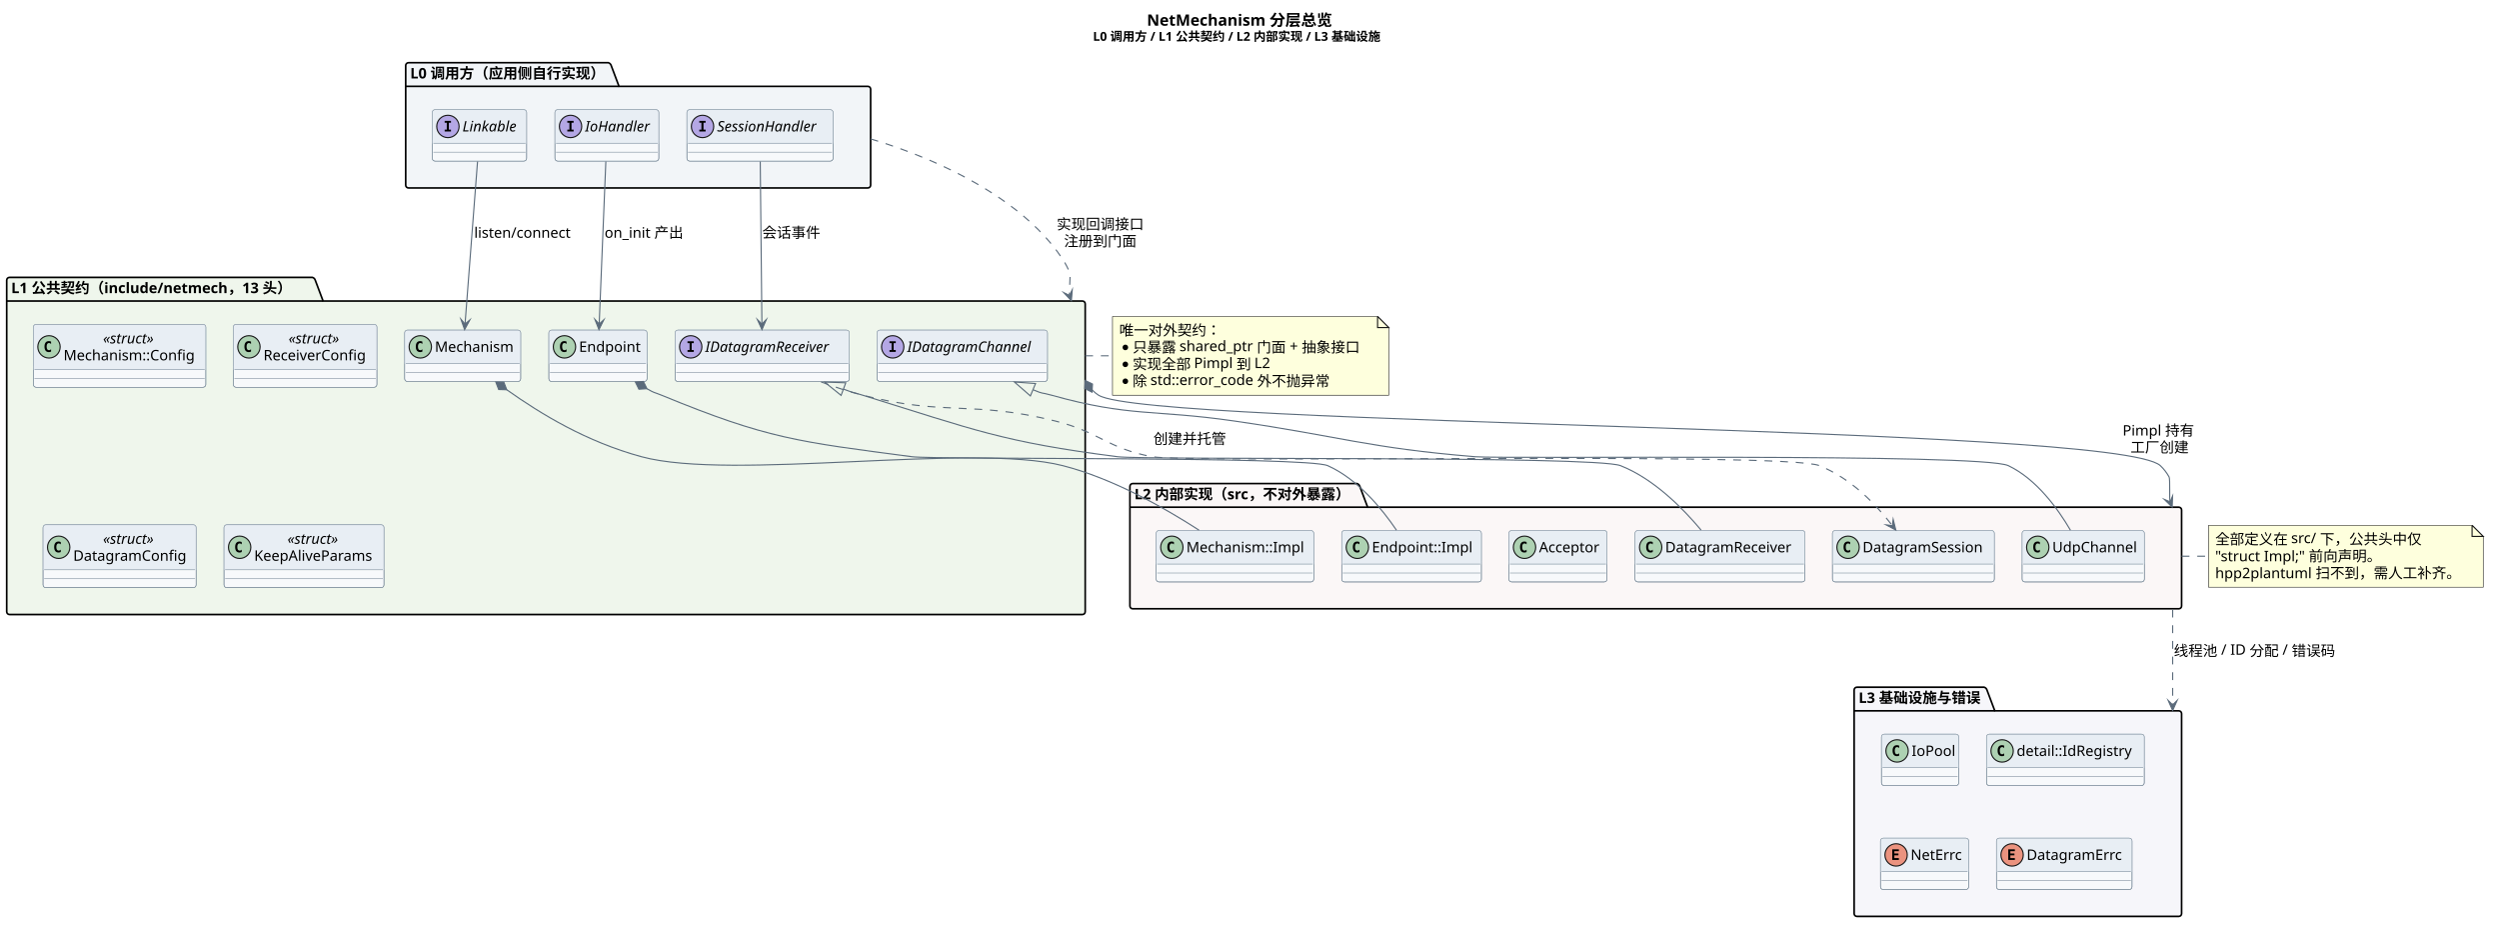
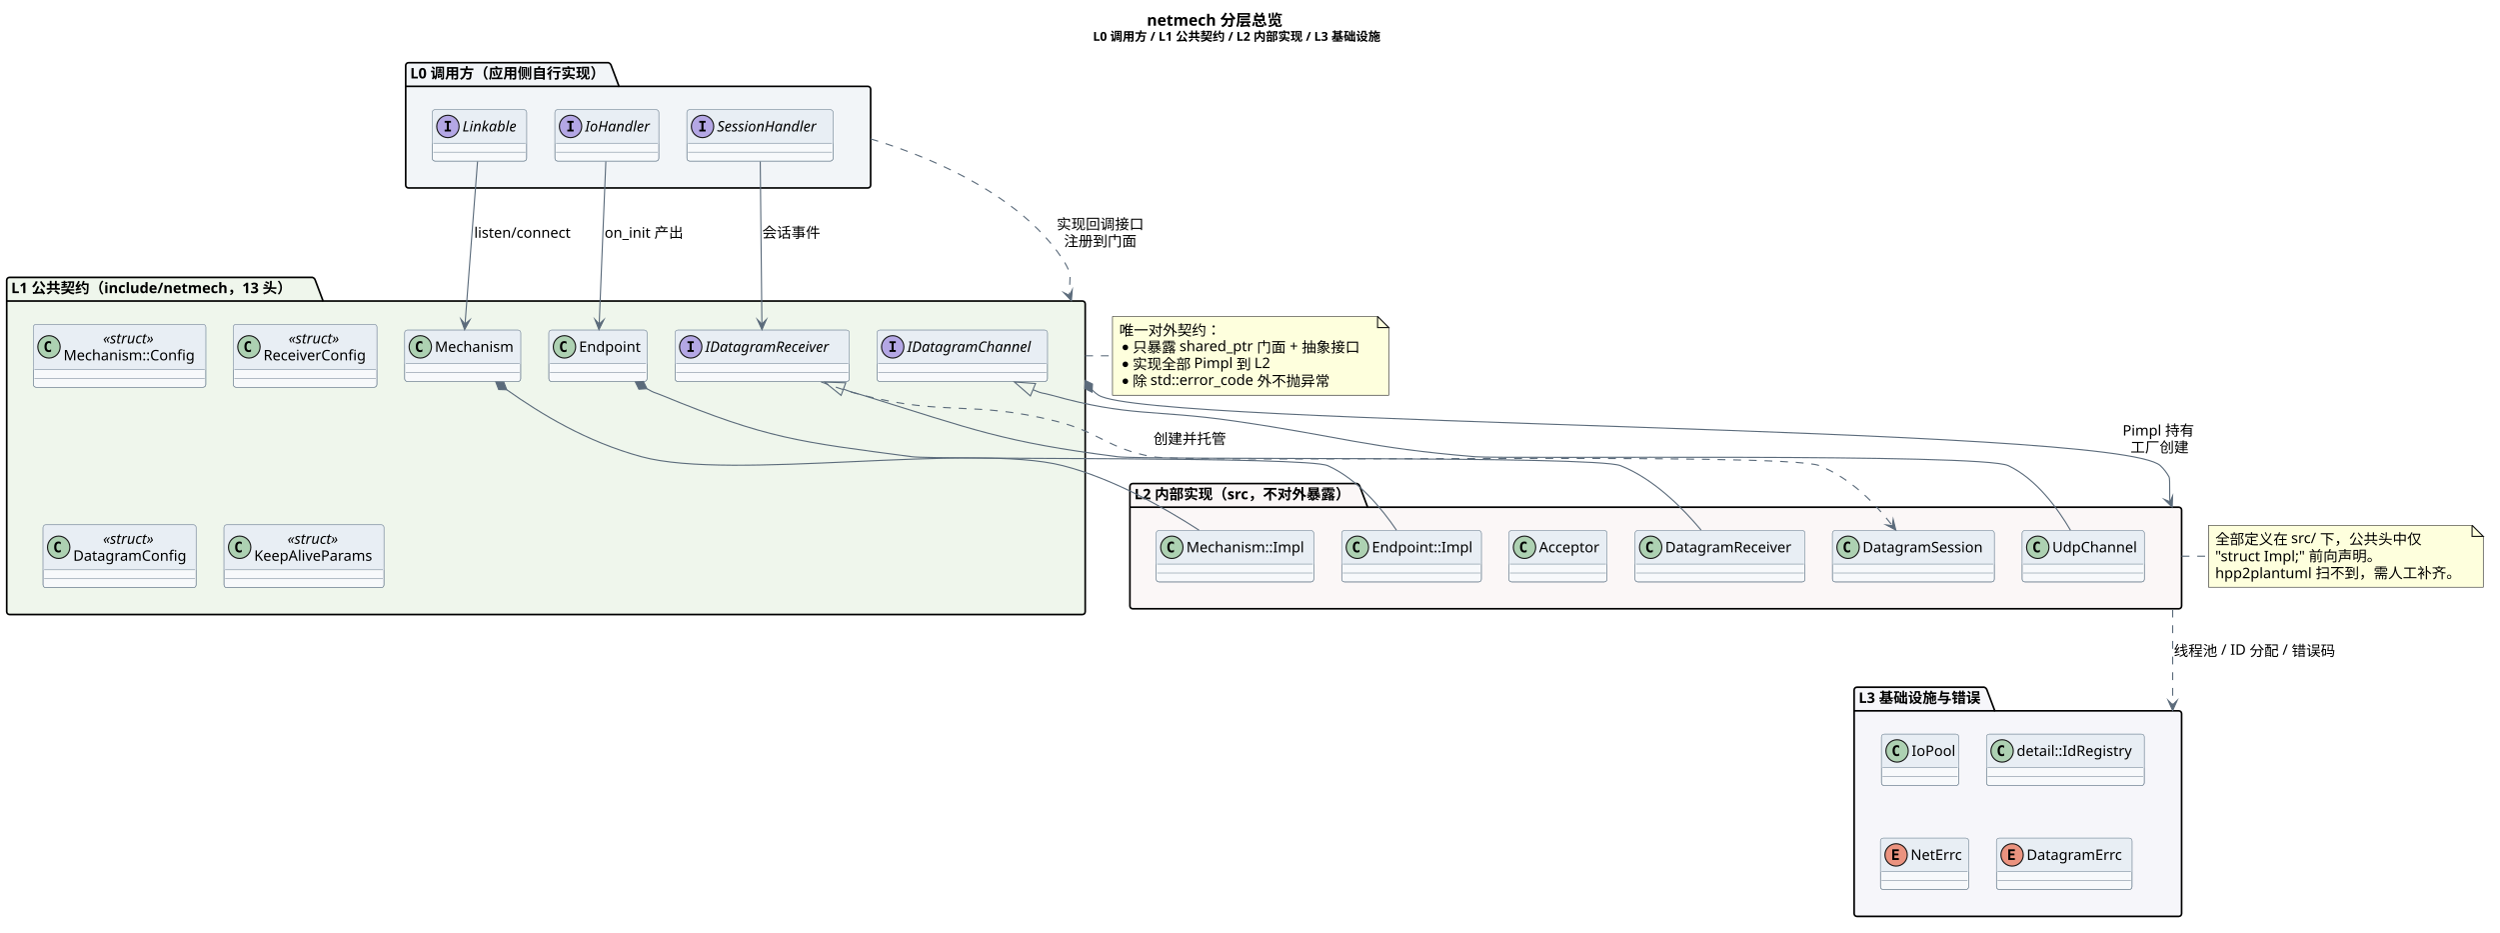
<svg xmlns="http://www.w3.org/2000/svg" version="1.1" data-diagram-type="CLASS" style="width:2236px;height:834px;background:#FFFFFF;" width="2236px" height="834px" viewBox="0 0 2236 834" zoomAndPan="magnify" preserveAspectRatio="none" contentStyleType="text/css">
  <defs />
  <g font-family="sans-serif" lengthAdjust="spacing">
    <g class="title" data-source-line="16">
-       <text x="1026.157" y="22.995" fill="#000" font-size="14" textLength="177.604" font-weight="700" font-family="'Microsoft YaHei'">NetMechanism 分层总览</text>
+       <text x="1026.157" y="22.995" fill="#000" font-size="14" textLength="177.604" font-weight="700" font-family="'Microsoft YaHei'">netmech 分层总览</text>
      <text x="977.959" y="36.507" fill="#000" font-size="11" textLength="274" font-weight="700" font-family="'Microsoft YaHei'">L0 调用方 / L1 公共契约 / L2 内部实现 / L3 基础设施</text>
    </g>
    <g class="cluster" data-qualified-name="L0" id="ent0001" data-source-line="18">
      <path d="M365.5,56.102 L544.355,56.102 A3.75,3.75 0 0 1 546.855,58.602 L553.855,77.234 L776.5,77.234 A2.5,2.5 0 0 1 779,79.734 L779,165.602 A2.5,2.5 0 0 1 776.5,168.102 L365.5,168.102 A2.5,2.5 0 0 1 363,165.602 L363,58.602 A2.5,2.5 0 0 1 365.5,56.102" style="stroke:#000;stroke-width:1.5;" fill="#F2F5F8" />
      <line x1="363" y1="77.234" x2="553.855" y2="77.234" style="stroke:#000;stroke-width:1.5;" />
      <text x="367" y="70.168" fill="#000" font-size="13" textLength="177.855" font-weight="700" font-family="'Microsoft YaHei'">L0 调用方（应用侧自行实现）</text>
    </g>
    <g class="cluster" data-qualified-name="L1" id="ent0005" data-source-line="24">
      <path d="M8.5,248.102 L279.58,248.102 A3.75,3.75 0 0 1 282.08,250.602 L289.08,269.234 L968.5,269.234 A2.5,2.5 0 0 1 971,271.734 L971,547.132 A2.5,2.5 0 0 1 968.5,549.632 L8.5,549.632 A2.5,2.5 0 0 1 6,547.132 L6,250.602 A2.5,2.5 0 0 1 8.5,248.102" style="stroke:#000;stroke-width:1.5;" fill="#EFF6EC" />
      <line x1="6" y1="269.234" x2="289.08" y2="269.234" style="stroke:#000;stroke-width:1.5;" />
      <text x="10" y="262.168" fill="#000" font-size="13" textLength="270.08" font-weight="700" font-family="'Microsoft YaHei'">L1 公共契约（include/netmech，13 头）</text>
    </g>
    <g class="cluster" data-qualified-name="L2" id="ent0014" data-source-line="35">
      <path d="M1013.5,432.502 L1214.21,432.502 A3.75,3.75 0 0 1 1216.71,435.002 L1223.71,453.634 L1949.5,453.634 A2.5,2.5 0 0 1 1952,456.134 L1952,542.002 A2.5,2.5 0 0 1 1949.5,544.502 L1013.5,544.502 A2.5,2.5 0 0 1 1011,542.002 L1011,435.002 A2.5,2.5 0 0 1 1013.5,432.502" style="stroke:#000;stroke-width:1.5;" fill="#FBF7F7" />
      <line x1="1011" y1="453.634" x2="1223.71" y2="453.634" style="stroke:#000;stroke-width:1.5;" />
      <text x="1015" y="446.568" fill="#000" font-size="13" textLength="199.71" font-weight="700" font-family="'Microsoft YaHei'">L2 内部实现（src，不对外暴露）</text>
    </g>
    <g class="cluster" data-qualified-name="L3" id="ent0021" data-source-line="44">
      <path d="M1661.5,614.632 L1775.355,614.632 A3.75,3.75 0 0 1 1777.855,617.132 L1784.855,635.764 L1949.5,635.764 A2.5,2.5 0 0 1 1952,638.264 L1952,817.132 A2.5,2.5 0 0 1 1949.5,819.632 L1661.5,819.632 A2.5,2.5 0 0 1 1659,817.132 L1659,617.132 A2.5,2.5 0 0 1 1661.5,614.632" style="stroke:#000;stroke-width:1.5;" fill="#F6F6FA" />
      <line x1="1659" y1="635.764" x2="1784.855" y2="635.764" style="stroke:#000;stroke-width:1.5;" />
      <text x="1663" y="628.698" fill="#000" font-size="13" textLength="112.855" font-weight="700" font-family="'Microsoft YaHei'">L3 基础设施与错误</text>
    </g>
    <g class="entity" data-qualified-name="L0.Linkable" id="ent0002" data-source-line="19">
      <rect x="386.77" y="98.102" width="84.45" height="46" fill="#F7F9FB" style="stroke:#7A8B9A;stroke-width:0.5;" rx="2.5" ry="2.5" />
      <rect x="386.77" y="98.102" width="84.45" height="30" fill="#E8EEF4" style="stroke:#E8EEF4;stroke-width:0.5;" rx="2.5" ry="2.5" />
      <rect x="386.77" y="125.602" width="84.45" height="2.5" fill="#E8EEF4" style="stroke:#E8EEF4;stroke-width:0.5;" />
      <rect x="386.77" y="98.102" width="84.45" height="46" fill="none" style="stroke:#7A8B9A;stroke-width:0.5;" rx="2.5" ry="2.5" />
      <ellipse cx="400.77" cy="113.102" rx="10" ry="10" fill="#B4A7E5" style="stroke:#181818;stroke-width:1;" />
      <path d="M397.864,109.773 L397.864,108.117 L403.504,108.117 L403.504,109.773 L401.614,109.773 L401.614,115.945 L403.504,115.945 L403.504,117.602 L397.864,117.602 L397.864,115.945 L399.754,115.945 L399.754,109.773 L397.864,109.773 Z " fill="#000" />
      <text x="413.77" y="117.602" fill="#000" font-size="13" textLength="54.45" font-style="italic" font-family="'Microsoft YaHei'">Linkable</text>
      <line x1="387.77" y1="128.102" x2="470.22" y2="128.102" style="stroke:#7A8B9A;stroke-width:0.5;" />
      <line x1="387.77" y1="136.102" x2="470.22" y2="136.102" style="stroke:#7A8B9A;stroke-width:0.5;" />
    </g>
    <g class="entity" data-qualified-name="L0.IoHandler" id="ent0003" data-source-line="20">
      <rect x="496.51" y="98.102" width="92.975" height="46" fill="#F7F9FB" style="stroke:#7A8B9A;stroke-width:0.5;" rx="2.5" ry="2.5" />
      <rect x="496.51" y="98.102" width="92.975" height="30" fill="#E8EEF4" style="stroke:#E8EEF4;stroke-width:0.5;" rx="2.5" ry="2.5" />
      <rect x="496.51" y="125.602" width="92.975" height="2.5" fill="#E8EEF4" style="stroke:#E8EEF4;stroke-width:0.5;" />
      <rect x="496.51" y="98.102" width="92.975" height="46" fill="none" style="stroke:#7A8B9A;stroke-width:0.5;" rx="2.5" ry="2.5" />
      <ellipse cx="510.51" cy="113.102" rx="10" ry="10" fill="#B4A7E5" style="stroke:#181818;stroke-width:1;" />
      <path d="M507.604,109.773 L507.604,108.117 L513.244,108.117 L513.244,109.773 L511.354,109.773 L511.354,115.945 L513.244,115.945 L513.244,117.602 L507.604,117.602 L507.604,115.945 L509.494,115.945 L509.494,109.773 L507.604,109.773 Z " fill="#000" />
      <text x="523.51" y="117.602" fill="#000" font-size="13" textLength="62.975" font-style="italic" font-family="'Microsoft YaHei'">IoHandler</text>
      <line x1="497.51" y1="128.102" x2="588.485" y2="128.102" style="stroke:#7A8B9A;stroke-width:0.5;" />
      <line x1="497.51" y1="136.102" x2="588.485" y2="136.102" style="stroke:#7A8B9A;stroke-width:0.5;" />
    </g>
    <g class="entity" data-qualified-name="L0.SessionHandler" id="ent0004" data-source-line="21">
      <rect x="614.61" y="98.102" width="130.788" height="46" fill="#F7F9FB" style="stroke:#7A8B9A;stroke-width:0.5;" rx="2.5" ry="2.5" />
      <rect x="614.61" y="98.102" width="130.788" height="30" fill="#E8EEF4" style="stroke:#E8EEF4;stroke-width:0.5;" rx="2.5" ry="2.5" />
      <rect x="614.61" y="125.602" width="130.788" height="2.5" fill="#E8EEF4" style="stroke:#E8EEF4;stroke-width:0.5;" />
      <rect x="614.61" y="98.102" width="130.788" height="46" fill="none" style="stroke:#7A8B9A;stroke-width:0.5;" rx="2.5" ry="2.5" />
      <ellipse cx="628.61" cy="113.102" rx="10" ry="10" fill="#B4A7E5" style="stroke:#181818;stroke-width:1;" />
      <path d="M625.704,109.773 L625.704,108.117 L631.344,108.117 L631.344,109.773 L629.454,109.773 L629.454,115.945 L631.344,115.945 L631.344,117.602 L625.704,117.602 L625.704,115.945 L627.594,115.945 L627.594,109.773 L625.704,109.773 Z " fill="#000" />
      <text x="641.61" y="117.602" fill="#000" font-size="13" textLength="100.788" font-style="italic" font-family="'Microsoft YaHei'">SessionHandler</text>
      <line x1="615.61" y1="128.102" x2="744.398" y2="128.102" style="stroke:#7A8B9A;stroke-width:0.5;" />
      <line x1="615.61" y1="136.102" x2="744.398" y2="136.102" style="stroke:#7A8B9A;stroke-width:0.5;" />
    </g>
    <g class="entity" data-qualified-name="L1.Mechanism" id="ent0006" data-source-line="25">
      <rect x="362.07" y="295.232" width="103.855" height="46" fill="#F7F9FB" style="stroke:#7A8B9A;stroke-width:0.5;" rx="2.5" ry="2.5" />
      <rect x="362.07" y="295.232" width="103.855" height="30" fill="#E8EEF4" style="stroke:#E8EEF4;stroke-width:0.5;" rx="2.5" ry="2.5" />
      <rect x="362.07" y="322.732" width="103.855" height="2.5" fill="#E8EEF4" style="stroke:#E8EEF4;stroke-width:0.5;" />
      <rect x="362.07" y="295.232" width="103.855" height="46" fill="none" style="stroke:#7A8B9A;stroke-width:0.5;" rx="2.5" ry="2.5" />
      <ellipse cx="376.07" cy="310.232" rx="10" ry="10" fill="#ADD1B2" style="stroke:#181818;stroke-width:1;" />
      <path d="M377.929,314.466 Q377.492,314.685 376.992,314.794 Q376.508,314.919 375.976,314.919 Q374.054,314.919 373.039,313.653 Q372.039,312.388 372.039,309.997 Q372.039,307.607 373.039,306.341 Q374.054,305.075 375.976,305.075 Q376.508,305.075 377.008,305.2 Q377.508,305.31 377.929,305.544 L377.929,307.622 Q377.445,307.185 376.992,306.982 Q376.539,306.763 376.054,306.763 Q375.039,306.763 374.508,307.591 Q373.976,308.403 373.976,309.997 Q373.976,311.607 374.508,312.419 Q375.039,313.232 376.054,313.232 Q376.539,313.232 376.992,313.028 Q377.445,312.825 377.929,312.372 L377.929,314.466 Z " fill="#000" />
      <text x="389.07" y="314.732" fill="#000" font-size="13" textLength="73.855" font-family="'Microsoft YaHei'">Mechanism</text>
      <line x1="363.07" y1="325.232" x2="464.925" y2="325.232" style="stroke:#7A8B9A;stroke-width:0.5;" />
      <line x1="363.07" y1="333.232" x2="464.925" y2="333.232" style="stroke:#7A8B9A;stroke-width:0.5;" />
    </g>
    <g class="entity" data-qualified-name="L1.Endpoint" id="ent0007" data-source-line="26">
      <rect x="491.07" y="295.232" width="87.859" height="46" fill="#F7F9FB" style="stroke:#7A8B9A;stroke-width:0.5;" rx="2.5" ry="2.5" />
      <rect x="491.07" y="295.232" width="87.859" height="30" fill="#E8EEF4" style="stroke:#E8EEF4;stroke-width:0.5;" rx="2.5" ry="2.5" />
      <rect x="491.07" y="322.732" width="87.859" height="2.5" fill="#E8EEF4" style="stroke:#E8EEF4;stroke-width:0.5;" />
      <rect x="491.07" y="295.232" width="87.859" height="46" fill="none" style="stroke:#7A8B9A;stroke-width:0.5;" rx="2.5" ry="2.5" />
      <ellipse cx="505.07" cy="310.232" rx="10" ry="10" fill="#ADD1B2" style="stroke:#181818;stroke-width:1;" />
      <path d="M506.929,314.466 Q506.492,314.685 505.992,314.794 Q505.508,314.919 504.976,314.919 Q503.054,314.919 502.039,313.653 Q501.039,312.388 501.039,309.997 Q501.039,307.607 502.039,306.341 Q503.054,305.075 504.976,305.075 Q505.508,305.075 506.008,305.2 Q506.508,305.31 506.929,305.544 L506.929,307.622 Q506.445,307.185 505.992,306.982 Q505.539,306.763 505.054,306.763 Q504.039,306.763 503.508,307.591 Q502.976,308.403 502.976,309.997 Q502.976,311.607 503.508,312.419 Q504.039,313.232 505.054,313.232 Q505.539,313.232 505.992,313.028 Q506.445,312.825 506.929,312.372 L506.929,314.466 Z " fill="#000" />
      <text x="518.07" y="314.732" fill="#000" font-size="13" textLength="57.859" font-family="'Microsoft YaHei'">Endpoint</text>
      <line x1="492.07" y1="325.232" x2="577.929" y2="325.232" style="stroke:#7A8B9A;stroke-width:0.5;" />
      <line x1="492.07" y1="333.232" x2="577.929" y2="333.232" style="stroke:#7A8B9A;stroke-width:0.5;" />
    </g>
    <g class="entity" data-qualified-name="L1.IDatagramChannel" id="ent0008" data-source-line="27">
      <rect x="784.76" y="295.232" width="152.472" height="46" fill="#F7F9FB" style="stroke:#7A8B9A;stroke-width:0.5;" rx="2.5" ry="2.5" />
      <rect x="784.76" y="295.232" width="152.472" height="30" fill="#E8EEF4" style="stroke:#E8EEF4;stroke-width:0.5;" rx="2.5" ry="2.5" />
      <rect x="784.76" y="322.732" width="152.472" height="2.5" fill="#E8EEF4" style="stroke:#E8EEF4;stroke-width:0.5;" />
      <rect x="784.76" y="295.232" width="152.472" height="46" fill="none" style="stroke:#7A8B9A;stroke-width:0.5;" rx="2.5" ry="2.5" />
      <ellipse cx="798.76" cy="310.232" rx="10" ry="10" fill="#B4A7E5" style="stroke:#181818;stroke-width:1;" />
      <path d="M795.854,306.903 L795.854,305.247 L801.494,305.247 L801.494,306.903 L799.604,306.903 L799.604,313.075 L801.494,313.075 L801.494,314.732 L795.854,314.732 L795.854,313.075 L797.744,313.075 L797.744,306.903 L795.854,306.903 Z " fill="#000" />
      <text x="811.76" y="314.732" fill="#000" font-size="13" textLength="122.472" font-style="italic" font-family="'Microsoft YaHei'">IDatagramChannel</text>
      <line x1="785.76" y1="325.232" x2="936.232" y2="325.232" style="stroke:#7A8B9A;stroke-width:0.5;" />
      <line x1="785.76" y1="333.232" x2="936.232" y2="333.232" style="stroke:#7A8B9A;stroke-width:0.5;" />
    </g>
    <g class="entity" data-qualified-name="L1.IDatagramReceiver" id="ent0009" data-source-line="28">
      <rect x="604.04" y="295.232" width="155.925" height="46" fill="#F7F9FB" style="stroke:#7A8B9A;stroke-width:0.5;" rx="2.5" ry="2.5" />
      <rect x="604.04" y="295.232" width="155.925" height="30" fill="#E8EEF4" style="stroke:#E8EEF4;stroke-width:0.5;" rx="2.5" ry="2.5" />
      <rect x="604.04" y="322.732" width="155.925" height="2.5" fill="#E8EEF4" style="stroke:#E8EEF4;stroke-width:0.5;" />
      <rect x="604.04" y="295.232" width="155.925" height="46" fill="none" style="stroke:#7A8B9A;stroke-width:0.5;" rx="2.5" ry="2.5" />
      <ellipse cx="618.04" cy="310.232" rx="10" ry="10" fill="#B4A7E5" style="stroke:#181818;stroke-width:1;" />
      <path d="M615.134,306.903 L615.134,305.247 L620.774,305.247 L620.774,306.903 L618.884,306.903 L618.884,313.075 L620.774,313.075 L620.774,314.732 L615.134,314.732 L615.134,313.075 L617.024,313.075 L617.024,306.903 L615.134,306.903 Z " fill="#000" />
      <text x="631.04" y="314.732" fill="#000" font-size="13" textLength="125.925" font-style="italic" font-family="'Microsoft YaHei'">IDatagramReceiver</text>
      <line x1="605.04" y1="325.232" x2="758.965" y2="325.232" style="stroke:#7A8B9A;stroke-width:0.5;" />
      <line x1="605.04" y1="333.232" x2="758.965" y2="333.232" style="stroke:#7A8B9A;stroke-width:0.5;" />
    </g>
    <g class="entity" data-qualified-name="L1.MechConfig" id="ent0010" data-source-line="29">
      <rect x="29.84" y="290.102" width="154.325" height="56.266" fill="#F7F9FB" style="stroke:#7A8B9A;stroke-width:0.5;" rx="2.5" ry="2.5" />
      <rect x="29.84" y="290.102" width="154.325" height="40.266" fill="#E8EEF4" style="stroke:#E8EEF4;stroke-width:0.5;" rx="2.5" ry="2.5" />
      <rect x="29.84" y="327.867" width="154.325" height="2.5" fill="#E8EEF4" style="stroke:#E8EEF4;stroke-width:0.5;" />
      <rect x="29.84" y="290.102" width="154.325" height="56.266" fill="none" style="stroke:#7A8B9A;stroke-width:0.5;" rx="2.5" ry="2.5" />
      <ellipse cx="43.84" cy="310.234" rx="10" ry="10" fill="#ADD1B2" style="stroke:#181818;stroke-width:1;" />
      <path d="M45.699,314.469 Q45.262,314.688 44.762,314.797 Q44.278,314.922 43.746,314.922 Q41.824,314.922 40.809,313.656 Q39.809,312.391 39.809,310 Q39.809,307.609 40.809,306.344 Q41.824,305.078 43.746,305.078 Q44.278,305.078 44.778,305.203 Q45.278,305.313 45.699,305.547 L45.699,307.625 Q45.215,307.188 44.762,306.984 Q44.309,306.766 43.824,306.766 Q42.809,306.766 42.278,307.594 Q41.746,308.406 41.746,310 Q41.746,311.609 42.278,312.422 Q42.809,313.234 43.824,313.234 Q44.309,313.234 44.762,313.031 Q45.215,312.828 45.699,312.375 L45.699,314.469 Z " fill="#000" />
      <text x="92.2" y="307.168" fill="#000" font-size="13" textLength="53.606" font-style="italic" font-family="Microsoft YaHei">«struct»</text>
      <text x="56.84" y="322.301" fill="#000" font-size="13" textLength="124.325" font-family="'Microsoft YaHei'">Mechanism::Config</text>
      <line x1="30.84" y1="330.367" x2="183.165" y2="330.367" style="stroke:#7A8B9A;stroke-width:0.5;" />
      <line x1="30.84" y1="338.367" x2="183.165" y2="338.367" style="stroke:#7A8B9A;stroke-width:0.5;" />
    </g>
    <g class="entity" data-qualified-name="L1.ReceiverConfig" id="ent0011" data-source-line="30">
      <rect x="208.73" y="290.102" width="128.535" height="56.266" fill="#F7F9FB" style="stroke:#7A8B9A;stroke-width:0.5;" rx="2.5" ry="2.5" />
      <rect x="208.73" y="290.102" width="128.535" height="40.266" fill="#E8EEF4" style="stroke:#E8EEF4;stroke-width:0.5;" rx="2.5" ry="2.5" />
      <rect x="208.73" y="327.867" width="128.535" height="2.5" fill="#E8EEF4" style="stroke:#E8EEF4;stroke-width:0.5;" />
      <rect x="208.73" y="290.102" width="128.535" height="56.266" fill="none" style="stroke:#7A8B9A;stroke-width:0.5;" rx="2.5" ry="2.5" />
      <ellipse cx="222.73" cy="310.234" rx="10" ry="10" fill="#ADD1B2" style="stroke:#181818;stroke-width:1;" />
      <path d="M224.589,314.469 Q224.152,314.688 223.652,314.797 Q223.168,314.922 222.636,314.922 Q220.714,314.922 219.699,313.656 Q218.699,312.391 218.699,310 Q218.699,307.609 219.699,306.344 Q220.714,305.078 222.636,305.078 Q223.168,305.078 223.668,305.203 Q224.168,305.313 224.589,305.547 L224.589,307.625 Q224.105,307.188 223.652,306.984 Q223.199,306.766 222.714,306.766 Q221.699,306.766 221.168,307.594 Q220.636,308.406 220.636,310 Q220.636,311.609 221.168,312.422 Q221.699,313.234 222.714,313.234 Q223.199,313.234 223.652,313.031 Q224.105,312.828 224.589,312.375 L224.589,314.469 Z " fill="#000" />
      <text x="258.194" y="307.168" fill="#000" font-size="13" textLength="53.606" font-style="italic" font-family="Microsoft YaHei">«struct»</text>
      <text x="235.73" y="322.301" fill="#000" font-size="13" textLength="98.535" font-family="'Microsoft YaHei'">ReceiverConfig</text>
      <line x1="209.73" y1="330.367" x2="336.265" y2="330.367" style="stroke:#7A8B9A;stroke-width:0.5;" />
      <line x1="209.73" y1="338.367" x2="336.265" y2="338.367" style="stroke:#7A8B9A;stroke-width:0.5;" />
    </g>
    <g class="entity" data-qualified-name="L1.DatagramConfig" id="ent0012" data-source-line="31">
      <rect x="38.51" y="469.362" width="136.977" height="56.266" fill="#F7F9FB" style="stroke:#7A8B9A;stroke-width:0.5;" rx="2.5" ry="2.5" />
      <rect x="38.51" y="469.362" width="136.977" height="40.266" fill="#E8EEF4" style="stroke:#E8EEF4;stroke-width:0.5;" rx="2.5" ry="2.5" />
      <rect x="38.51" y="507.127" width="136.977" height="2.5" fill="#E8EEF4" style="stroke:#E8EEF4;stroke-width:0.5;" />
      <rect x="38.51" y="469.362" width="136.977" height="56.266" fill="none" style="stroke:#7A8B9A;stroke-width:0.5;" rx="2.5" ry="2.5" />
      <ellipse cx="52.51" cy="489.494" rx="10" ry="10" fill="#ADD1B2" style="stroke:#181818;stroke-width:1;" />
      <path d="M54.369,493.729 Q53.932,493.948 53.432,494.057 Q52.948,494.182 52.416,494.182 Q50.494,494.182 49.479,492.916 Q48.479,491.651 48.479,489.26 Q48.479,486.869 49.479,485.604 Q50.494,484.338 52.416,484.338 Q52.948,484.338 53.448,484.463 Q53.948,484.573 54.369,484.807 L54.369,486.885 Q53.885,486.448 53.432,486.244 Q52.979,486.026 52.494,486.026 Q51.479,486.026 50.948,486.854 Q50.416,487.666 50.416,489.26 Q50.416,490.869 50.948,491.682 Q51.479,492.494 52.494,492.494 Q52.979,492.494 53.432,492.291 Q53.885,492.088 54.369,491.635 L54.369,493.729 Z " fill="#000" />
      <text x="92.196" y="486.428" fill="#000" font-size="13" textLength="53.606" font-style="italic" font-family="Microsoft YaHei">«struct»</text>
      <text x="65.51" y="501.561" fill="#000" font-size="13" textLength="106.977" font-family="'Microsoft YaHei'">DatagramConfig</text>
      <line x1="39.51" y1="509.627" x2="174.487" y2="509.627" style="stroke:#7A8B9A;stroke-width:0.5;" />
      <line x1="39.51" y1="517.627" x2="174.487" y2="517.627" style="stroke:#7A8B9A;stroke-width:0.5;" />
    </g>
    <g class="entity" data-qualified-name="L1.KeepAliveParams" id="ent0013" data-source-line="32">
      <rect x="200.43" y="469.362" width="143.134" height="56.266" fill="#F7F9FB" style="stroke:#7A8B9A;stroke-width:0.5;" rx="2.5" ry="2.5" />
      <rect x="200.43" y="469.362" width="143.134" height="40.266" fill="#E8EEF4" style="stroke:#E8EEF4;stroke-width:0.5;" rx="2.5" ry="2.5" />
      <rect x="200.43" y="507.127" width="143.134" height="2.5" fill="#E8EEF4" style="stroke:#E8EEF4;stroke-width:0.5;" />
      <rect x="200.43" y="469.362" width="143.134" height="56.266" fill="none" style="stroke:#7A8B9A;stroke-width:0.5;" rx="2.5" ry="2.5" />
      <ellipse cx="214.43" cy="489.494" rx="10" ry="10" fill="#ADD1B2" style="stroke:#181818;stroke-width:1;" />
      <path d="M216.289,493.729 Q215.852,493.948 215.352,494.057 Q214.868,494.182 214.336,494.182 Q212.414,494.182 211.399,492.916 Q210.399,491.651 210.399,489.26 Q210.399,486.869 211.399,485.604 Q212.414,484.338 214.336,484.338 Q214.868,484.338 215.368,484.463 Q215.868,484.573 216.289,484.807 L216.289,486.885 Q215.805,486.448 215.352,486.244 Q214.899,486.026 214.414,486.026 Q213.399,486.026 212.868,486.854 Q212.336,487.666 212.336,489.26 Q212.336,490.869 212.868,491.682 Q213.399,492.494 214.414,492.494 Q214.899,492.494 215.352,492.291 Q215.805,492.088 216.289,491.635 L216.289,493.729 Z " fill="#000" />
      <text x="257.194" y="486.428" fill="#000" font-size="13" textLength="53.606" font-style="italic" font-family="Microsoft YaHei">«struct»</text>
      <text x="227.43" y="501.561" fill="#000" font-size="13" textLength="113.134" font-family="'Microsoft YaHei'">KeepAliveParams</text>
      <line x1="201.43" y1="509.627" x2="342.564" y2="509.627" style="stroke:#7A8B9A;stroke-width:0.5;" />
      <line x1="201.43" y1="517.627" x2="342.564" y2="517.627" style="stroke:#7A8B9A;stroke-width:0.5;" />
    </g>
    <g class="entity" data-qualified-name="L2.MechanismImpl" id="ent0015" data-source-line="36">
      <rect x="1034.51" y="474.502" width="140.976" height="46" fill="#F7F9FB" style="stroke:#7A8B9A;stroke-width:0.5;" rx="2.5" ry="2.5" />
      <rect x="1034.51" y="474.502" width="140.976" height="30" fill="#E8EEF4" style="stroke:#E8EEF4;stroke-width:0.5;" rx="2.5" ry="2.5" />
      <rect x="1034.51" y="502.002" width="140.976" height="2.5" fill="#E8EEF4" style="stroke:#E8EEF4;stroke-width:0.5;" />
      <rect x="1034.51" y="474.502" width="140.976" height="46" fill="none" style="stroke:#7A8B9A;stroke-width:0.5;" rx="2.5" ry="2.5" />
      <ellipse cx="1048.51" cy="489.502" rx="10" ry="10" fill="#ADD1B2" style="stroke:#181818;stroke-width:1;" />
      <path d="M1050.369,493.736 Q1049.932,493.955 1049.432,494.064 Q1048.948,494.189 1048.416,494.189 Q1046.494,494.189 1045.479,492.923 Q1044.479,491.658 1044.479,489.267 Q1044.479,486.877 1045.479,485.611 Q1046.494,484.345 1048.416,484.345 Q1048.948,484.345 1049.448,484.47 Q1049.948,484.58 1050.369,484.814 L1050.369,486.892 Q1049.885,486.455 1049.432,486.252 Q1048.979,486.033 1048.494,486.033 Q1047.479,486.033 1046.948,486.861 Q1046.416,487.673 1046.416,489.267 Q1046.416,490.877 1046.948,491.689 Q1047.479,492.502 1048.494,492.502 Q1048.979,492.502 1049.432,492.298 Q1049.885,492.095 1050.369,491.642 L1050.369,493.736 Z " fill="#000" />
      <text x="1061.51" y="494.002" fill="#000" font-size="13" textLength="110.976" font-family="'Microsoft YaHei'">Mechanism::Impl</text>
      <line x1="1035.51" y1="504.502" x2="1174.486" y2="504.502" style="stroke:#7A8B9A;stroke-width:0.5;" />
      <line x1="1035.51" y1="512.502" x2="1174.486" y2="512.502" style="stroke:#7A8B9A;stroke-width:0.5;" />
    </g>
    <g class="entity" data-qualified-name="L2.EndpointImpl" id="ent0016" data-source-line="37">
      <rect x="1200.51" y="474.502" width="124.98" height="46" fill="#F7F9FB" style="stroke:#7A8B9A;stroke-width:0.5;" rx="2.5" ry="2.5" />
      <rect x="1200.51" y="474.502" width="124.98" height="30" fill="#E8EEF4" style="stroke:#E8EEF4;stroke-width:0.5;" rx="2.5" ry="2.5" />
      <rect x="1200.51" y="502.002" width="124.98" height="2.5" fill="#E8EEF4" style="stroke:#E8EEF4;stroke-width:0.5;" />
      <rect x="1200.51" y="474.502" width="124.98" height="46" fill="none" style="stroke:#7A8B9A;stroke-width:0.5;" rx="2.5" ry="2.5" />
      <ellipse cx="1214.51" cy="489.502" rx="10" ry="10" fill="#ADD1B2" style="stroke:#181818;stroke-width:1;" />
      <path d="M1216.369,493.736 Q1215.932,493.955 1215.432,494.064 Q1214.948,494.189 1214.416,494.189 Q1212.494,494.189 1211.479,492.923 Q1210.479,491.658 1210.479,489.267 Q1210.479,486.877 1211.479,485.611 Q1212.494,484.345 1214.416,484.345 Q1214.948,484.345 1215.448,484.47 Q1215.948,484.58 1216.369,484.814 L1216.369,486.892 Q1215.885,486.455 1215.432,486.252 Q1214.979,486.033 1214.494,486.033 Q1213.479,486.033 1212.948,486.861 Q1212.416,487.673 1212.416,489.267 Q1212.416,490.877 1212.948,491.689 Q1213.479,492.502 1214.494,492.502 Q1214.979,492.502 1215.432,492.298 Q1215.885,492.095 1216.369,491.642 L1216.369,493.736 Z " fill="#000" />
      <text x="1227.51" y="494.002" fill="#000" font-size="13" textLength="94.98" font-family="'Microsoft YaHei'">Endpoint::Impl</text>
      <line x1="1201.51" y1="504.502" x2="1324.49" y2="504.502" style="stroke:#7A8B9A;stroke-width:0.5;" />
      <line x1="1201.51" y1="512.502" x2="1324.49" y2="512.502" style="stroke:#7A8B9A;stroke-width:0.5;" />
    </g>
    <g class="entity" data-qualified-name="L2.Acceptor" id="ent0017" data-source-line="38">
      <rect x="1350.08" y="474.502" width="87.833" height="46" fill="#F7F9FB" style="stroke:#7A8B9A;stroke-width:0.5;" rx="2.5" ry="2.5" />
      <rect x="1350.08" y="474.502" width="87.833" height="30" fill="#E8EEF4" style="stroke:#E8EEF4;stroke-width:0.5;" rx="2.5" ry="2.5" />
      <rect x="1350.08" y="502.002" width="87.833" height="2.5" fill="#E8EEF4" style="stroke:#E8EEF4;stroke-width:0.5;" />
      <rect x="1350.08" y="474.502" width="87.833" height="46" fill="none" style="stroke:#7A8B9A;stroke-width:0.5;" rx="2.5" ry="2.5" />
      <ellipse cx="1364.08" cy="489.502" rx="10" ry="10" fill="#ADD1B2" style="stroke:#181818;stroke-width:1;" />
      <path d="M1365.939,493.736 Q1365.502,493.955 1365.002,494.064 Q1364.518,494.189 1363.986,494.189 Q1362.064,494.189 1361.049,492.923 Q1360.049,491.658 1360.049,489.267 Q1360.049,486.877 1361.049,485.611 Q1362.064,484.345 1363.986,484.345 Q1364.518,484.345 1365.018,484.47 Q1365.518,484.58 1365.939,484.814 L1365.939,486.892 Q1365.455,486.455 1365.002,486.252 Q1364.549,486.033 1364.064,486.033 Q1363.049,486.033 1362.518,486.861 Q1361.986,487.673 1361.986,489.267 Q1361.986,490.877 1362.518,491.689 Q1363.049,492.502 1364.064,492.502 Q1364.549,492.502 1365.002,492.298 Q1365.455,492.095 1365.939,491.642 L1365.939,493.736 Z " fill="#000" />
      <text x="1377.08" y="494.002" fill="#000" font-size="13" textLength="57.833" font-family="'Microsoft YaHei'">Acceptor</text>
      <line x1="1351.08" y1="504.502" x2="1436.913" y2="504.502" style="stroke:#7A8B9A;stroke-width:0.5;" />
      <line x1="1351.08" y1="512.502" x2="1436.913" y2="512.502" style="stroke:#7A8B9A;stroke-width:0.5;" />
    </g>
    <g class="entity" data-qualified-name="L2.UdpChannel" id="ent0018" data-source-line="39">
      <rect x="1809.3" y="474.502" width="109.39" height="46" fill="#F7F9FB" style="stroke:#7A8B9A;stroke-width:0.5;" rx="2.5" ry="2.5" />
      <rect x="1809.3" y="474.502" width="109.39" height="30" fill="#E8EEF4" style="stroke:#E8EEF4;stroke-width:0.5;" rx="2.5" ry="2.5" />
      <rect x="1809.3" y="502.002" width="109.39" height="2.5" fill="#E8EEF4" style="stroke:#E8EEF4;stroke-width:0.5;" />
      <rect x="1809.3" y="474.502" width="109.39" height="46" fill="none" style="stroke:#7A8B9A;stroke-width:0.5;" rx="2.5" ry="2.5" />
      <ellipse cx="1823.3" cy="489.502" rx="10" ry="10" fill="#ADD1B2" style="stroke:#181818;stroke-width:1;" />
      <path d="M1825.159,493.736 Q1824.722,493.955 1824.222,494.064 Q1823.738,494.189 1823.206,494.189 Q1821.284,494.189 1820.269,492.923 Q1819.269,491.658 1819.269,489.267 Q1819.269,486.877 1820.269,485.611 Q1821.284,484.345 1823.206,484.345 Q1823.738,484.345 1824.238,484.47 Q1824.738,484.58 1825.159,484.814 L1825.159,486.892 Q1824.675,486.455 1824.222,486.252 Q1823.769,486.033 1823.284,486.033 Q1822.269,486.033 1821.738,486.861 Q1821.206,487.673 1821.206,489.267 Q1821.206,490.877 1821.738,491.689 Q1822.269,492.502 1823.284,492.502 Q1823.769,492.502 1824.222,492.298 Q1824.675,492.095 1825.159,491.642 L1825.159,493.736 Z " fill="#000" />
      <text x="1836.3" y="494.002" fill="#000" font-size="13" textLength="79.39" font-family="'Microsoft YaHei'">UdpChannel</text>
      <line x1="1810.3" y1="504.502" x2="1917.69" y2="504.502" style="stroke:#7A8B9A;stroke-width:0.5;" />
      <line x1="1810.3" y1="512.502" x2="1917.69" y2="512.502" style="stroke:#7A8B9A;stroke-width:0.5;" />
    </g>
    <g class="entity" data-qualified-name="L2.DatagramReceiver" id="ent0019" data-source-line="40">
      <rect x="1462.95" y="474.502" width="152.091" height="46" fill="#F7F9FB" style="stroke:#7A8B9A;stroke-width:0.5;" rx="2.5" ry="2.5" />
      <rect x="1462.95" y="474.502" width="152.091" height="30" fill="#E8EEF4" style="stroke:#E8EEF4;stroke-width:0.5;" rx="2.5" ry="2.5" />
      <rect x="1462.95" y="502.002" width="152.091" height="2.5" fill="#E8EEF4" style="stroke:#E8EEF4;stroke-width:0.5;" />
      <rect x="1462.95" y="474.502" width="152.091" height="46" fill="none" style="stroke:#7A8B9A;stroke-width:0.5;" rx="2.5" ry="2.5" />
      <ellipse cx="1476.95" cy="489.502" rx="10" ry="10" fill="#ADD1B2" style="stroke:#181818;stroke-width:1;" />
      <path d="M1478.809,493.736 Q1478.372,493.955 1477.872,494.064 Q1477.388,494.189 1476.856,494.189 Q1474.934,494.189 1473.919,492.923 Q1472.919,491.658 1472.919,489.267 Q1472.919,486.877 1473.919,485.611 Q1474.934,484.345 1476.856,484.345 Q1477.388,484.345 1477.888,484.47 Q1478.388,484.58 1478.809,484.814 L1478.809,486.892 Q1478.325,486.455 1477.872,486.252 Q1477.419,486.033 1476.934,486.033 Q1475.919,486.033 1475.388,486.861 Q1474.856,487.673 1474.856,489.267 Q1474.856,490.877 1475.388,491.689 Q1475.919,492.502 1476.934,492.502 Q1477.419,492.502 1477.872,492.298 Q1478.325,492.095 1478.809,491.642 L1478.809,493.736 Z " fill="#000" />
      <text x="1489.95" y="494.002" fill="#000" font-size="13" textLength="122.091" font-family="'Microsoft YaHei'">DatagramReceiver</text>
      <line x1="1463.95" y1="504.502" x2="1614.041" y2="504.502" style="stroke:#7A8B9A;stroke-width:0.5;" />
      <line x1="1463.95" y1="512.502" x2="1614.041" y2="512.502" style="stroke:#7A8B9A;stroke-width:0.5;" />
    </g>
    <g class="entity" data-qualified-name="L2.DatagramSession" id="ent0020" data-source-line="41">
      <rect x="1639.57" y="474.502" width="144.867" height="46" fill="#F7F9FB" style="stroke:#7A8B9A;stroke-width:0.5;" rx="2.5" ry="2.5" />
      <rect x="1639.57" y="474.502" width="144.867" height="30" fill="#E8EEF4" style="stroke:#E8EEF4;stroke-width:0.5;" rx="2.5" ry="2.5" />
      <rect x="1639.57" y="502.002" width="144.867" height="2.5" fill="#E8EEF4" style="stroke:#E8EEF4;stroke-width:0.5;" />
      <rect x="1639.57" y="474.502" width="144.867" height="46" fill="none" style="stroke:#7A8B9A;stroke-width:0.5;" rx="2.5" ry="2.5" />
      <ellipse cx="1653.57" cy="489.502" rx="10" ry="10" fill="#ADD1B2" style="stroke:#181818;stroke-width:1;" />
      <path d="M1655.429,493.736 Q1654.992,493.955 1654.492,494.064 Q1654.008,494.189 1653.476,494.189 Q1651.554,494.189 1650.539,492.923 Q1649.539,491.658 1649.539,489.267 Q1649.539,486.877 1650.539,485.611 Q1651.554,484.345 1653.476,484.345 Q1654.008,484.345 1654.508,484.47 Q1655.008,484.58 1655.429,484.814 L1655.429,486.892 Q1654.945,486.455 1654.492,486.252 Q1654.039,486.033 1653.554,486.033 Q1652.539,486.033 1652.008,486.861 Q1651.476,487.673 1651.476,489.267 Q1651.476,490.877 1652.008,491.689 Q1652.539,492.502 1653.554,492.502 Q1654.039,492.502 1654.492,492.298 Q1654.945,492.095 1655.429,491.642 L1655.429,493.736 Z " fill="#000" />
      <text x="1666.57" y="494.002" fill="#000" font-size="13" textLength="114.867" font-family="'Microsoft YaHei'">DatagramSession</text>
      <line x1="1640.57" y1="504.502" x2="1783.437" y2="504.502" style="stroke:#7A8B9A;stroke-width:0.5;" />
      <line x1="1640.57" y1="512.502" x2="1783.437" y2="512.502" style="stroke:#7A8B9A;stroke-width:0.5;" />
    </g>
    <g class="entity" data-qualified-name="L3.IoPool" id="ent0022" data-source-line="45">
      <rect x="1683.43" y="656.632" width="69.146" height="46" fill="#F7F9FB" style="stroke:#7A8B9A;stroke-width:0.5;" rx="2.5" ry="2.5" />
      <rect x="1683.43" y="656.632" width="69.146" height="30" fill="#E8EEF4" style="stroke:#E8EEF4;stroke-width:0.5;" rx="2.5" ry="2.5" />
      <rect x="1683.43" y="684.132" width="69.146" height="2.5" fill="#E8EEF4" style="stroke:#E8EEF4;stroke-width:0.5;" />
      <rect x="1683.43" y="656.632" width="69.146" height="46" fill="none" style="stroke:#7A8B9A;stroke-width:0.5;" rx="2.5" ry="2.5" />
      <ellipse cx="1697.43" cy="671.632" rx="10" ry="10" fill="#ADD1B2" style="stroke:#181818;stroke-width:1;" />
      <path d="M1699.289,675.866 Q1698.852,676.085 1698.352,676.194 Q1697.868,676.319 1697.336,676.319 Q1695.414,676.319 1694.399,675.053 Q1693.399,673.788 1693.399,671.397 Q1693.399,669.007 1694.399,667.741 Q1695.414,666.475 1697.336,666.475 Q1697.868,666.475 1698.368,666.6 Q1698.868,666.71 1699.289,666.944 L1699.289,669.022 Q1698.805,668.585 1698.352,668.382 Q1697.899,668.163 1697.414,668.163 Q1696.399,668.163 1695.868,668.991 Q1695.336,669.803 1695.336,671.397 Q1695.336,673.007 1695.868,673.819 Q1696.399,674.632 1697.414,674.632 Q1697.899,674.632 1698.352,674.428 Q1698.805,674.225 1699.289,673.772 L1699.289,675.866 Z " fill="#000" />
      <text x="1710.43" y="676.132" fill="#000" font-size="13" textLength="39.146" font-family="'Microsoft YaHei'">IoPool</text>
      <line x1="1684.43" y1="686.632" x2="1751.576" y2="686.632" style="stroke:#7A8B9A;stroke-width:0.5;" />
      <line x1="1684.43" y1="694.632" x2="1751.576" y2="694.632" style="stroke:#7A8B9A;stroke-width:0.5;" />
    </g>
    <g class="entity" data-qualified-name="L3.IdRegistry" id="ent0023" data-source-line="46">
      <rect x="1777.41" y="656.632" width="141.186" height="46" fill="#F7F9FB" style="stroke:#7A8B9A;stroke-width:0.5;" rx="2.5" ry="2.5" />
      <rect x="1777.41" y="656.632" width="141.186" height="30" fill="#E8EEF4" style="stroke:#E8EEF4;stroke-width:0.5;" rx="2.5" ry="2.5" />
      <rect x="1777.41" y="684.132" width="141.186" height="2.5" fill="#E8EEF4" style="stroke:#E8EEF4;stroke-width:0.5;" />
      <rect x="1777.41" y="656.632" width="141.186" height="46" fill="none" style="stroke:#7A8B9A;stroke-width:0.5;" rx="2.5" ry="2.5" />
      <ellipse cx="1791.41" cy="671.632" rx="10" ry="10" fill="#ADD1B2" style="stroke:#181818;stroke-width:1;" />
      <path d="M1793.269,675.866 Q1792.832,676.085 1792.332,676.194 Q1791.848,676.319 1791.316,676.319 Q1789.394,676.319 1788.379,675.053 Q1787.379,673.788 1787.379,671.397 Q1787.379,669.007 1788.379,667.741 Q1789.394,666.475 1791.316,666.475 Q1791.848,666.475 1792.348,666.6 Q1792.848,666.71 1793.269,666.944 L1793.269,669.022 Q1792.785,668.585 1792.332,668.382 Q1791.879,668.163 1791.394,668.163 Q1790.379,668.163 1789.848,668.991 Q1789.316,669.803 1789.316,671.397 Q1789.316,673.007 1789.848,673.819 Q1790.379,674.632 1791.394,674.632 Q1791.879,674.632 1792.332,674.428 Q1792.785,674.225 1793.269,673.772 L1793.269,675.866 Z " fill="#000" />
      <text x="1804.41" y="676.132" fill="#000" font-size="13" textLength="111.186" font-family="'Microsoft YaHei'">detail::IdRegistry</text>
      <line x1="1778.41" y1="686.632" x2="1917.596" y2="686.632" style="stroke:#7A8B9A;stroke-width:0.5;" />
      <line x1="1778.41" y1="694.632" x2="1917.596" y2="694.632" style="stroke:#7A8B9A;stroke-width:0.5;" />
    </g>
    <g class="entity" data-qualified-name="L3.NetErrc" id="ent0024" data-source-line="47">
      <rect x="1682.56" y="749.632" width="78.871" height="46" fill="#F7F9FB" style="stroke:#7A8B9A;stroke-width:0.5;" rx="2.5" ry="2.5" />
      <rect x="1682.56" y="749.632" width="78.871" height="30" fill="#E8EEF4" style="stroke:#E8EEF4;stroke-width:0.5;" rx="2.5" ry="2.5" />
      <rect x="1682.56" y="777.132" width="78.871" height="2.5" fill="#E8EEF4" style="stroke:#E8EEF4;stroke-width:0.5;" />
      <rect x="1682.56" y="749.632" width="78.871" height="46" fill="none" style="stroke:#7A8B9A;stroke-width:0.5;" rx="2.5" ry="2.5" />
      <ellipse cx="1696.56" cy="764.632" rx="10" ry="10" fill="#EB937F" style="stroke:#181818;stroke-width:1;" />
      <path d="M1699.029,769.132 L1693.123,769.132 L1693.123,759.647 L1699.029,759.647 L1699.029,761.303 L1694.998,761.303 L1694.998,763.35 L1698.654,763.35 L1698.654,765.007 L1694.998,765.007 L1694.998,767.475 L1699.029,767.475 L1699.029,769.132 Z " fill="#000" />
      <text x="1709.56" y="769.132" fill="#000" font-size="13" textLength="48.871" font-family="'Microsoft YaHei'">NetErrc</text>
      <line x1="1683.56" y1="779.632" x2="1760.431" y2="779.632" style="stroke:#7A8B9A;stroke-width:0.5;" />
      <line x1="1683.56" y1="787.632" x2="1760.431" y2="787.632" style="stroke:#7A8B9A;stroke-width:0.5;" />
    </g>
    <g class="entity" data-qualified-name="L3.DatagramErrc" id="ent0025" data-source-line="48">
      <rect x="1786.34" y="749.632" width="121.317" height="46" fill="#F7F9FB" style="stroke:#7A8B9A;stroke-width:0.5;" rx="2.5" ry="2.5" />
      <rect x="1786.34" y="749.632" width="121.317" height="30" fill="#E8EEF4" style="stroke:#E8EEF4;stroke-width:0.5;" rx="2.5" ry="2.5" />
      <rect x="1786.34" y="777.132" width="121.317" height="2.5" fill="#E8EEF4" style="stroke:#E8EEF4;stroke-width:0.5;" />
      <rect x="1786.34" y="749.632" width="121.317" height="46" fill="none" style="stroke:#7A8B9A;stroke-width:0.5;" rx="2.5" ry="2.5" />
      <ellipse cx="1800.34" cy="764.632" rx="10" ry="10" fill="#EB937F" style="stroke:#181818;stroke-width:1;" />
      <path d="M1802.809,769.132 L1796.903,769.132 L1796.903,759.647 L1802.809,759.647 L1802.809,761.303 L1798.778,761.303 L1798.778,763.35 L1802.434,763.35 L1802.434,765.007 L1798.778,765.007 L1798.778,767.475 L1802.809,767.475 L1802.809,769.132 Z " fill="#000" />
      <text x="1813.34" y="769.132" fill="#000" font-size="13" textLength="91.317" font-family="'Microsoft YaHei'">DatagramErrc</text>
      <line x1="1787.34" y1="779.632" x2="1906.657" y2="779.632" style="stroke:#7A8B9A;stroke-width:0.5;" />
      <line x1="1787.34" y1="787.632" x2="1906.657" y2="787.632" style="stroke:#7A8B9A;stroke-width:0.5;" />
    </g>
    <g class="entity" data-qualified-name="GMN37" id="ent0038" data-source-line="67">
      <path d="M995.41,282.972 L995.41,353.503 L1242.599,353.503 L1242.599,292.972 L1232.599,282.972 L995.41,282.972" style="stroke:#181818;stroke-width:0.5;" fill="#FEFFDD" />
      <path d="M1232.599,282.972 L1232.599,292.972 L1242.599,292.972 L1232.599,282.972" style="stroke:#181818;stroke-width:1;" fill="#FEFFDD" />
      <text x="1001.41" y="300.038" fill="#000" font-size="13" textLength="91" font-family="'Microsoft YaHei'">唯一对外契约：</text>
      <ellipse cx="1006.91" cy="310.737" rx="2.5" ry="2.5" fill="#000" />
      <text x="1013.41" y="315.171" fill="#000" font-size="13" textLength="214.189" font-family="'Microsoft YaHei'">只暴露 shared_ptr 门面 + 抽象接口</text>
      <ellipse cx="1006.91" cy="325.87" rx="2.5" ry="2.5" fill="#000" />
      <text x="1013.41" y="330.304" fill="#000" font-size="13" textLength="128.889" font-family="'Microsoft YaHei'">实现全部 Pimpl 到 L2</text>
      <ellipse cx="1006.91" cy="341.003" rx="2.5" ry="2.5" fill="#000" />
      <text x="1013.41" y="345.437" fill="#000" font-size="13" textLength="184.983" font-family="'Microsoft YaHei'">除 std::error_code 外不抛异常</text>
    </g>
    <g class="entity" data-qualified-name="GMN40" id="ent0041" data-source-line="74">
      <path d="M1976.09,469.802 L1976.09,525.2 L2221.918,525.2 L2221.918,479.802 L2211.918,469.802 L1976.09,469.802" style="stroke:#181818;stroke-width:0.5;" fill="#FEFFDD" />
      <path d="M2211.918,469.802 L2211.918,479.802 L2221.918,479.802 L2211.918,469.802" style="stroke:#181818;stroke-width:1;" fill="#FEFFDD" />
      <text x="1982.09" y="486.868" fill="#000" font-size="13" textLength="187.91" font-family="'Microsoft YaHei'">全部定义在 src/ 下，公共头中仅</text>
      <text x="1982.09" y="502.001" fill="#000" font-size="13" textLength="155.664" font-family="'Microsoft YaHei'">"struct Impl;" 前向声明。</text>
      <text x="1982.09" y="517.134" fill="#000" font-size="13" textLength="224.828" font-family="'Microsoft YaHei'">hpp2plantuml 扫不到，需人工补齐。</text>
    </g>
    <g class="link" data-entity-1="ent0001" data-entity-2="ent0005" id="lnk26" data-source-line="52" data-link-type="dependency">
      <path d="M779.001,124.292 C779.132,124.33 779.264,124.368 779.398,124.407 C779.932,124.563 780.489,124.726 781.068,124.898 C782.226,125.241 783.473,125.616 784.803,126.025 C787.462,126.841 790.452,127.789 793.725,128.872 C806.816,133.202 824.433,139.687 843.51,148.552 C881.665,166.282 925.665,193.532 951,232.102 C953.54,235.969 955.641,240.148 957.371,244.507 C957.804,245.597 956.566,263.11 956.953,264.22" style="stroke:#5B6B7B;stroke-width:1;stroke-dasharray:7,7;" fill="none" id="L0-to-L1" codeLine="52" />
      <polygon points="958.601,268.94,959.412,259.125,956.953,264.22,951.859,261.762,958.601,268.94" fill="#5B6B7B" style="stroke:#5B6B7B;stroke-width:1;stroke-linejoin:miter;stroke-miterlimit:10;" />
      <text x="945.47" y="205.168" fill="#000" font-size="13" textLength="78" font-family="'Microsoft YaHei'">实现回调接口</text>
      <text x="951.97" y="220.301" fill="#000" font-size="13" textLength="65" font-family="'Microsoft YaHei'">注册到门面</text>
    </g>
    <g class="link" data-entity-1="ent0005" data-entity-2="ent0014" id="lnk27" data-source-line="53" data-link-type="composition">
      <path d="M977.077,350.718 C977.346,351.179 971.707,341.428 971.992,341.884 C972.561,342.796 973.162,343.695 973.795,344.573 C976.325,348.085 979.37,351.254 983,353.502 C1027.97,381.342 1894.3,380.442 1933,416.502 C1936.18,419.464 1938.751,422.882 1940.814,426.602 C1941.846,428.462 1940.906,446.883 1941.697,448.874" style="stroke:#5B6B7B;stroke-width:1;" fill="none" id="L1-L2" codeLine="53" />
      <polygon points="971.06,340.335,970.608,347.532,977.077,350.718,977.53,343.521,971.06,340.335" fill="#5B6B7B" style="stroke:#5B6B7B;stroke-width:1;stroke-linejoin:miter;stroke-miterlimit:10;" />
      <polygon points="1943.54,453.522,1943.94,443.681,1941.697,448.874,1936.503,446.631,1943.54,453.522" fill="#5B6B7B" style="stroke:#5B6B7B;stroke-width:1;stroke-linejoin:miter;stroke-miterlimit:10;" />
      <text x="1899.21" y="389.568" fill="#000" font-size="13" textLength="66.111" font-family="'Microsoft YaHei'">Pimpl 持有</text>
      <text x="1906.265" y="404.701" fill="#000" font-size="13" textLength="52" font-family="'Microsoft YaHei'">工厂创建</text>
    </g>
    <g class="link" data-entity-1="ent0014" data-entity-2="ent0021" id="lnk28" data-source-line="54" data-link-type="dependency">
      <path d="M1944,545.261 C1944,546.473 1944,547.7 1944,548.938 C1944,551.416 1944,553.944 1944,556.511 C1944,566.781 1944,577.691 1944,588.6 C1944,594.055 1944,599.509 1944,604.883 C1944,607.57 1944,610.237 1944,612.874 C1944,613.204 1944,613.533 1944,613.862 C1944,614.026 1944,630.323 1944,630.487" style="stroke:#5B6B7B;stroke-width:1;stroke-dasharray:7,7;" fill="none" id="L2-to-L3" codeLine="54" />
      <polygon points="1944,635.487,1948,626.487,1944,630.487,1940,626.487,1944,635.487" fill="#5B6B7B" style="stroke:#5B6B7B;stroke-width:1;stroke-linejoin:miter;stroke-miterlimit:10;" />
      <text x="1945" y="586.698" fill="#000" font-size="13" textLength="147.266" font-family="'Microsoft YaHei'">线程池 / ID 分配 / 错误码</text>
    </g>
    <g class="link" data-entity-1="ent0002" data-entity-2="ent0006" id="lnk29" data-source-line="57" data-link-type="dependency">
      <path d="M427.28,144.482 C424.39,182.022 418.993,252.256 416.103,289.826" style="stroke:#5B6B7B;stroke-width:1;" fill="none" id="Linkable-to-Mechanism" codeLine="57" />
      <polygon points="415.72,294.812,420.398,286.145,416.103,289.826,412.422,285.531,415.72,294.812" fill="#5B6B7B" style="stroke:#5B6B7B;stroke-width:1;stroke-linejoin:miter;stroke-miterlimit:10;" />
      <text x="424.28" y="212.668" fill="#000" font-size="13" textLength="91.533" font-family="'Microsoft YaHei'">listen/connect</text>
    </g>
    <g class="link" data-entity-1="ent0003" data-entity-2="ent0007" id="lnk30" data-source-line="58" data-link-type="dependency">
      <path d="M542.08,144.482 C540.54,182.022 537.665,252.246 536.125,289.816" style="stroke:#5B6B7B;stroke-width:1;" fill="none" id="IoHandler-to-Endpoint" codeLine="58" />
      <polygon points="535.92,294.812,540.285,285.983,536.125,289.816,532.292,285.655,535.92,294.812" fill="#5B6B7B" style="stroke:#5B6B7B;stroke-width:1;stroke-linejoin:miter;stroke-miterlimit:10;" />
      <text x="540.95" y="212.668" fill="#000" font-size="13" textLength="73.385" font-family="'Microsoft YaHei'">on_init 产出</text>
    </g>
    <g class="link" data-entity-1="ent0004" data-entity-2="ent0009" id="lnk31" data-source-line="59" data-link-type="dependency">
      <path d="M680.23,144.482 C680.61,182.022 681.339,252.242 681.719,289.812" style="stroke:#5B6B7B;stroke-width:1;" fill="none" id="SessionHandler-to-IDatagramReceiver" codeLine="59" />
      <polygon points="681.77,294.812,685.679,285.772,681.719,289.812,677.679,285.852,681.77,294.812" fill="#5B6B7B" style="stroke:#5B6B7B;stroke-width:1;stroke-linejoin:miter;stroke-miterlimit:10;" />
      <text x="682" y="212.668" fill="#000" font-size="13" textLength="52" font-family="'Microsoft YaHei'">会话事件</text>
    </g>
    <g class="link" data-entity-1="ent0006" data-entity-2="ent0015" id="lnk32" data-source-line="60" data-link-type="composition">
      <path d="M453.41,348.591 C484.14,370.371 524.73,395.122 574,408.502 C654.87,430.452 869.81,395.752 951,416.502 C996.1,428.022 1042.85,454.772 1072.84,474.182" style="stroke:#5B6B7B;stroke-width:1;" fill="none" id="Mechanism-backto-MechanismImpl" codeLine="60" />
      <polygon points="443.62,341.652,446.202,348.384,453.41,348.591,450.828,341.858,443.62,341.652" fill="#5B6B7B" style="stroke:#5B6B7B;stroke-width:1;stroke-linejoin:miter;stroke-miterlimit:10;" />
    </g>
    <g class="link" data-entity-1="ent0007" data-entity-2="ent0016" id="lnk33" data-source-line="61" data-link-type="composition">
      <path d="M578.865,347.661 C586.385,352.031 584.1,350.242 592,353.502 C686.78,392.572 714.37,395.092 816,408.502 C836.49,411.202 1169.12,408.082 1188,416.502 C1214.78,428.442 1236.48,454.962 1249.52,474.212" style="stroke:#5B6B7B;stroke-width:1;" fill="none" id="Endpoint-backto-EndpointImpl" codeLine="61" />
      <polygon points="568.49,341.632,571.668,348.105,578.865,347.661,575.687,341.188,568.49,341.632" fill="#5B6B7B" style="stroke:#5B6B7B;stroke-width:1;stroke-linejoin:miter;stroke-miterlimit:10;" />
    </g>
    <g class="link" data-entity-1="ent0008" data-entity-2="ent0018" id="lnk34" data-source-line="62" data-link-type="extension">
      <path d="M924.249,348.565 C935.019,353.045 929.94,350.412 941,353.502 C1011.46,373.182 1031.59,366.032 1104,376.502 C1200.05,390.392 1223.28,400.562 1320,408.502 C1346.41,410.672 1773.08,405.082 1797,416.502 C1822.18,428.512 1841.31,455.022 1852.56,474.242" style="stroke:#5B6B7B;stroke-width:1;" fill="none" id="IDatagramChannel-backto-UdpChannel" codeLine="62" />
      <polygon points="907.63,341.652,921.945,354.105,926.554,343.025,907.63,341.652" fill="none" style="stroke:#5B6B7B;stroke-width:1;stroke-linejoin:miter;stroke-miterlimit:10;" />
    </g>
    <g class="link" data-entity-1="ent0009" data-entity-2="ent0019" id="lnk35" data-source-line="63" data-link-type="extension">
      <path d="M754.661,348.006 C765.901,352.186 760.82,350.042 772,353.502 C871.58,384.332 896.6,395.272 1000,408.502 C1024.8,411.672 1426.73,407.342 1450,416.502 C1479.77,428.222 1505.93,454.792 1522.05,474.102" style="stroke:#5B6B7B;stroke-width:1;" fill="none" id="IDatagramReceiver-backto-DatagramReceiver" codeLine="63" />
      <polygon points="737.79,341.732,752.57,353.629,756.753,342.382,737.79,341.732" fill="none" style="stroke:#5B6B7B;stroke-width:1;stroke-linejoin:miter;stroke-miterlimit:10;" />
    </g>
    <g class="link" data-entity-1="ent0009" data-entity-2="ent0020" id="lnk36" data-source-line="64" data-link-type="dependency">
      <path d="M734.65,341.602 C746.75,346.082 759.68,350.372 772,353.502 C846.76,372.462 869.14,357.962 944,376.502 C983.99,386.402 990.49,401.002 1031,408.502 C1063.62,414.532 1597.29,403.972 1628,416.502 C1656.72,428.212 1678.21,450.835 1693.23,470.145" style="stroke:#5B6B7B;stroke-width:1;stroke-dasharray:7,7;" fill="none" id="IDatagramReceiver-to-DatagramSession" codeLine="64" />
      <polygon points="1696.3,474.092,1693.932,464.532,1693.23,470.145,1687.617,469.443,1696.3,474.092" fill="#5B6B7B" style="stroke:#5B6B7B;stroke-width:1;stroke-linejoin:miter;stroke-miterlimit:10;" />
      <text x="1032" y="397.068" fill="#000" font-size="13" textLength="65" font-family="'Microsoft YaHei'">创建并托管</text>
    </g>
    <g class="link" data-entity-1="ent0005" data-entity-2="ent0038" id="lnk39" data-source-line="67" data-link-type="association">
      <path d="M971.007,318.232 C971.171,318.232 971.336,318.232 971.5,318.232 C974.13,318.232 976.76,318.232 979.39,318.232 C984.65,318.232 989.91,318.232 995.17,318.232" style="stroke:#5B6B7B;stroke-width:1;stroke-dasharray:7,7;" fill="none" id="L1-GMN37" />
    </g>
    <g class="link" data-entity-1="ent0014" data-entity-2="ent0041" id="lnk42" data-source-line="74" data-link-type="association">
      <path d="M1952.009,497.502 C1952.049,497.502 1952.09,497.502 1952.13,497.502 C1952.211,497.502 1952.292,497.502 1952.373,497.502 C1954.96,497.502 1957.548,497.502 1960.136,497.502 C1965.313,497.502 1970.49,497.502 1975.67,497.502" style="stroke:#5B6B7B;stroke-width:1;stroke-dasharray:7,7;" fill="none" id="L2-GMN40" />
    </g>
  </g>
</svg>
